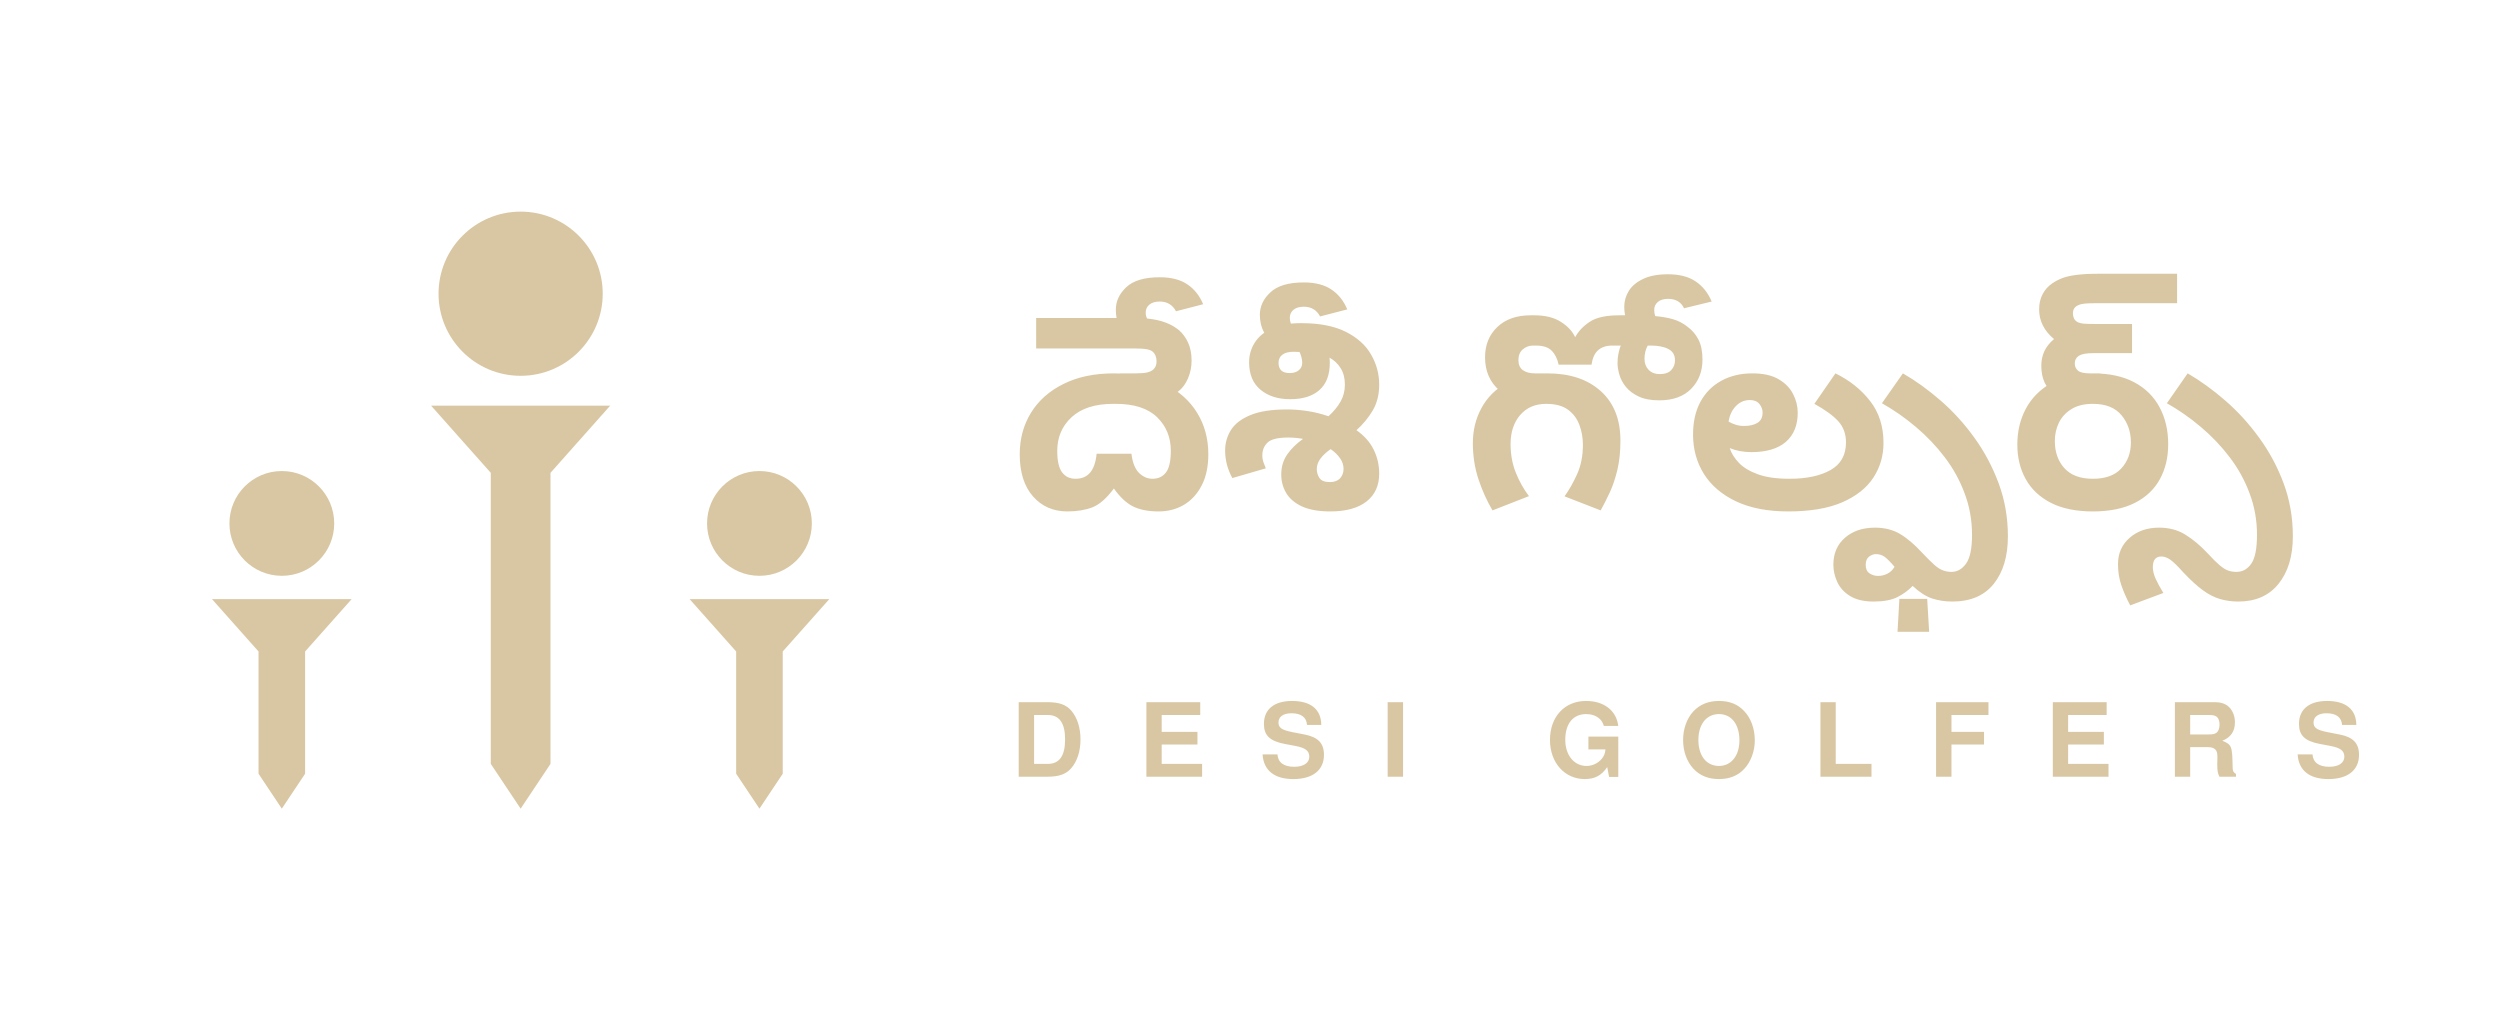
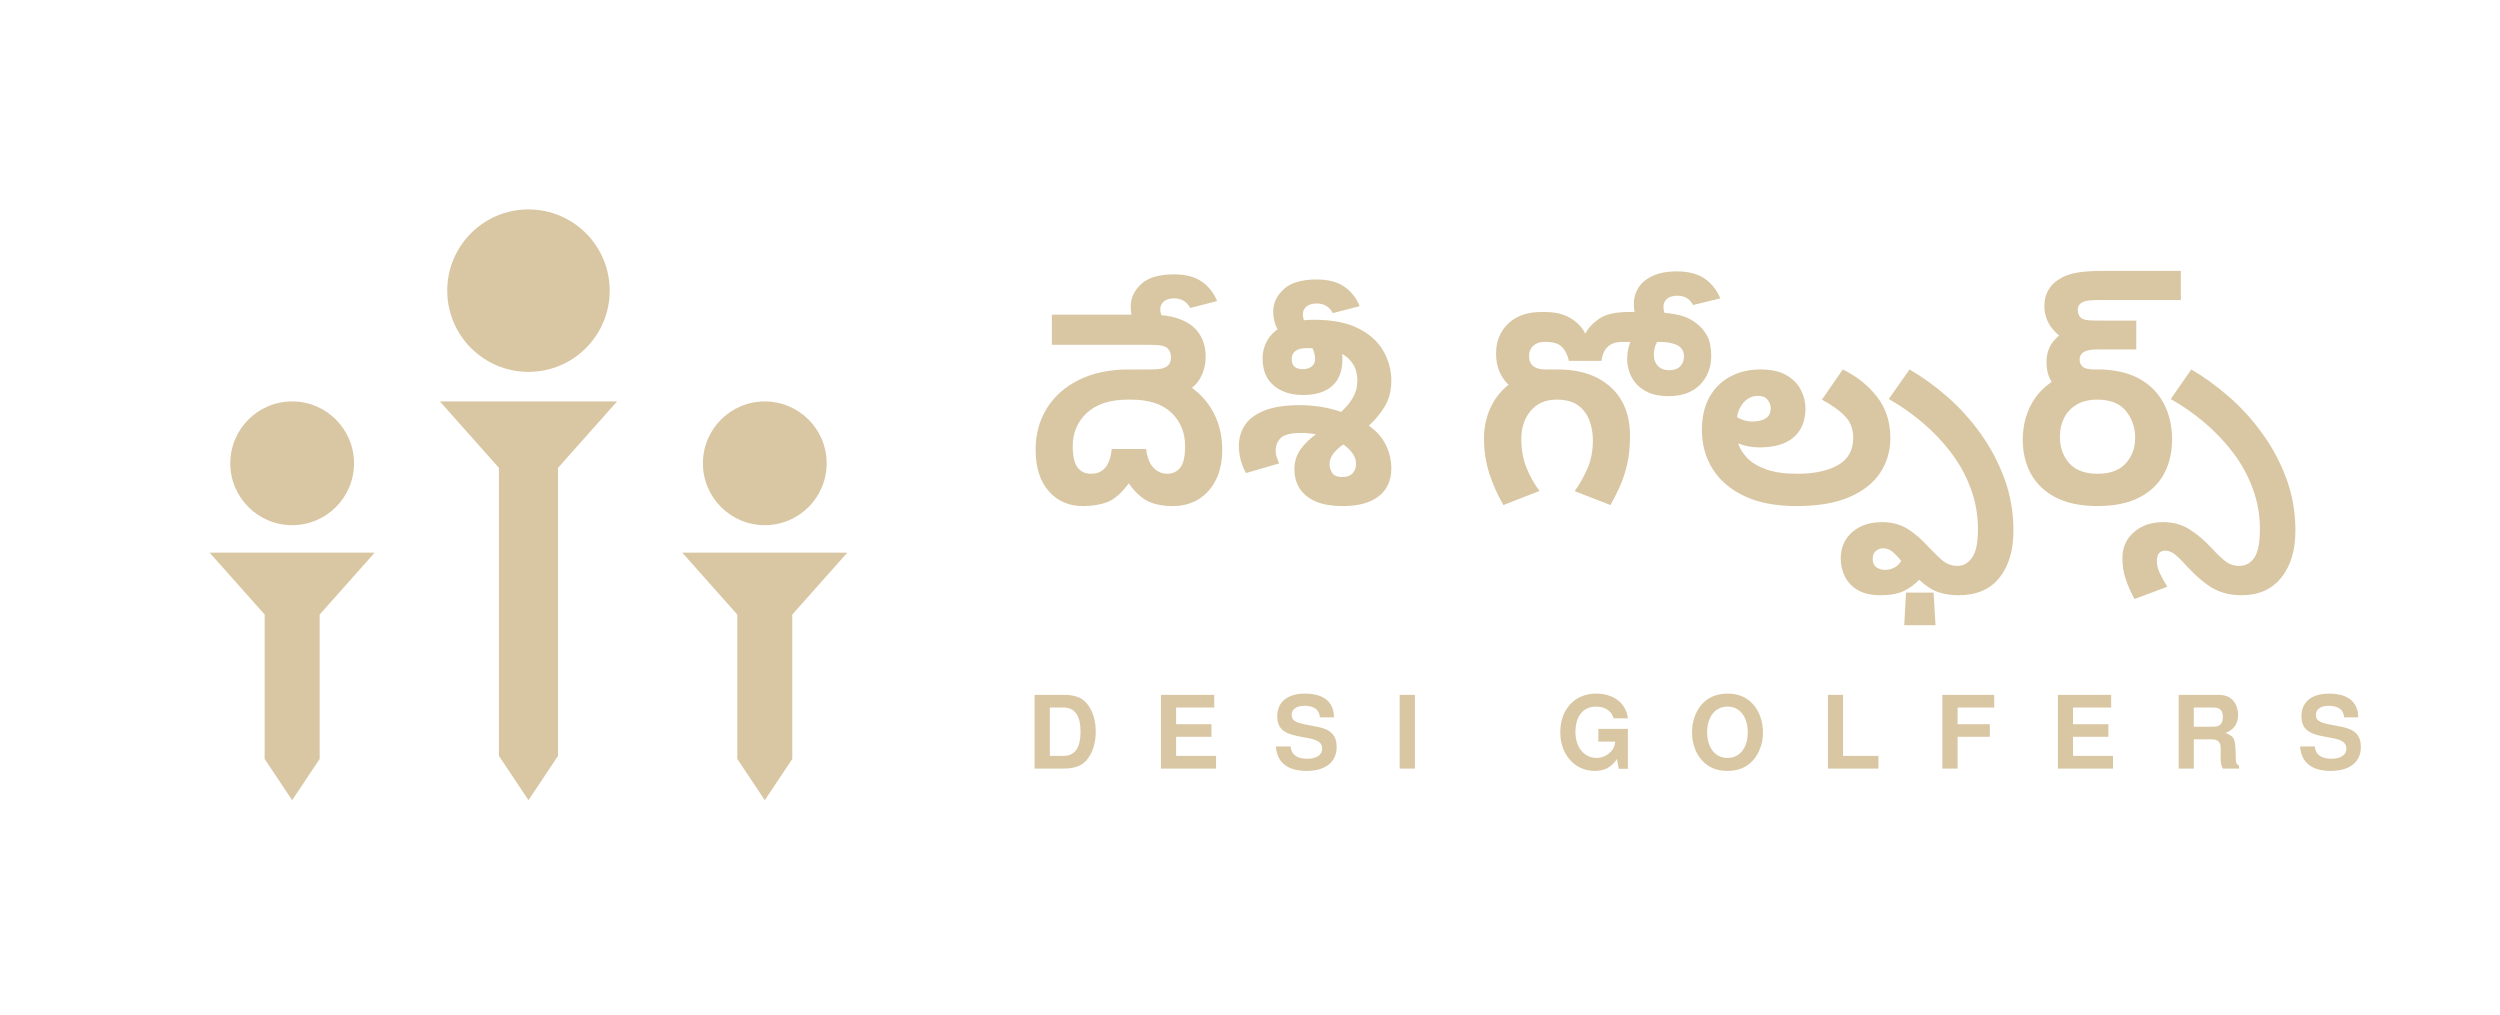
- <svg xmlns="http://www.w3.org/2000/svg" viewBox="0 0 378 155" width="378" height="155">
-   <svg x="22.3" y="16.2" width="112.84" height="112.84" viewBox="0 0 100 100" overflow="visible">
+ <svg xmlns="http://www.w3.org/2000/svg" viewBox="0 0 382 155" width="382" height="155">
+   <svg x="24.33" y="16.2" width="112.84" height="112.84" viewBox="0 0 100 100" overflow="visible">
    <g fill="#D9C7A3">
      <circle cx="50" cy="25" r="11" />
      <path d="M38 40h24l-8 9V88l-4 6-4-6V49z" />
-       <g transform="translate(18 94) scale(.78) translate(-18 -94)">
+       <g transform="translate(18 94) scale(.931) translate(-18 -94)">
        <circle cx="18" cy="45" r="9" />
        <path d="M6 58h24l-8 9V88l-4 6-4-6V67z" />
      </g>
-       <g transform="translate(82 94) scale(.78) translate(-82 -94)">
+       <g transform="translate(82 94) scale(.931) translate(-82 -94)">
        <circle cx="82" cy="45" r="9" />
        <path d="M70 58h24l-8 9V88l-4 6-4-6V67z" />
      </g>
    </g>
  </svg>
-   <text x="152.84" y="76.84" font-family="'Anek Telugu', sans-serif" font-weight="800" font-size="40.8" fill="#D9C7A3">దేశీ గోల్ఫర్స్</text>
-   <text x="152.84" y="117.44" font-family="'Hanken Grotesk', Helvetica, sans-serif" font-weight="800" font-size="15.46" letter-spacing="8.13" fill="#D9C7A3">DESI GOLFERS</text>
+   <text x="156.9" y="76.84" font-family="'Anek Telugu', sans-serif" font-weight="800" font-size="40.8" fill="#D9C7A3">దేశీ గోల్ఫర్స్</text>
+   <text x="156.9" y="117.44" font-family="'Hanken Grotesk', Helvetica, sans-serif" font-weight="800" font-size="15.46" letter-spacing="8.13" fill="#D9C7A3">DESI GOLFERS</text>
</svg>
